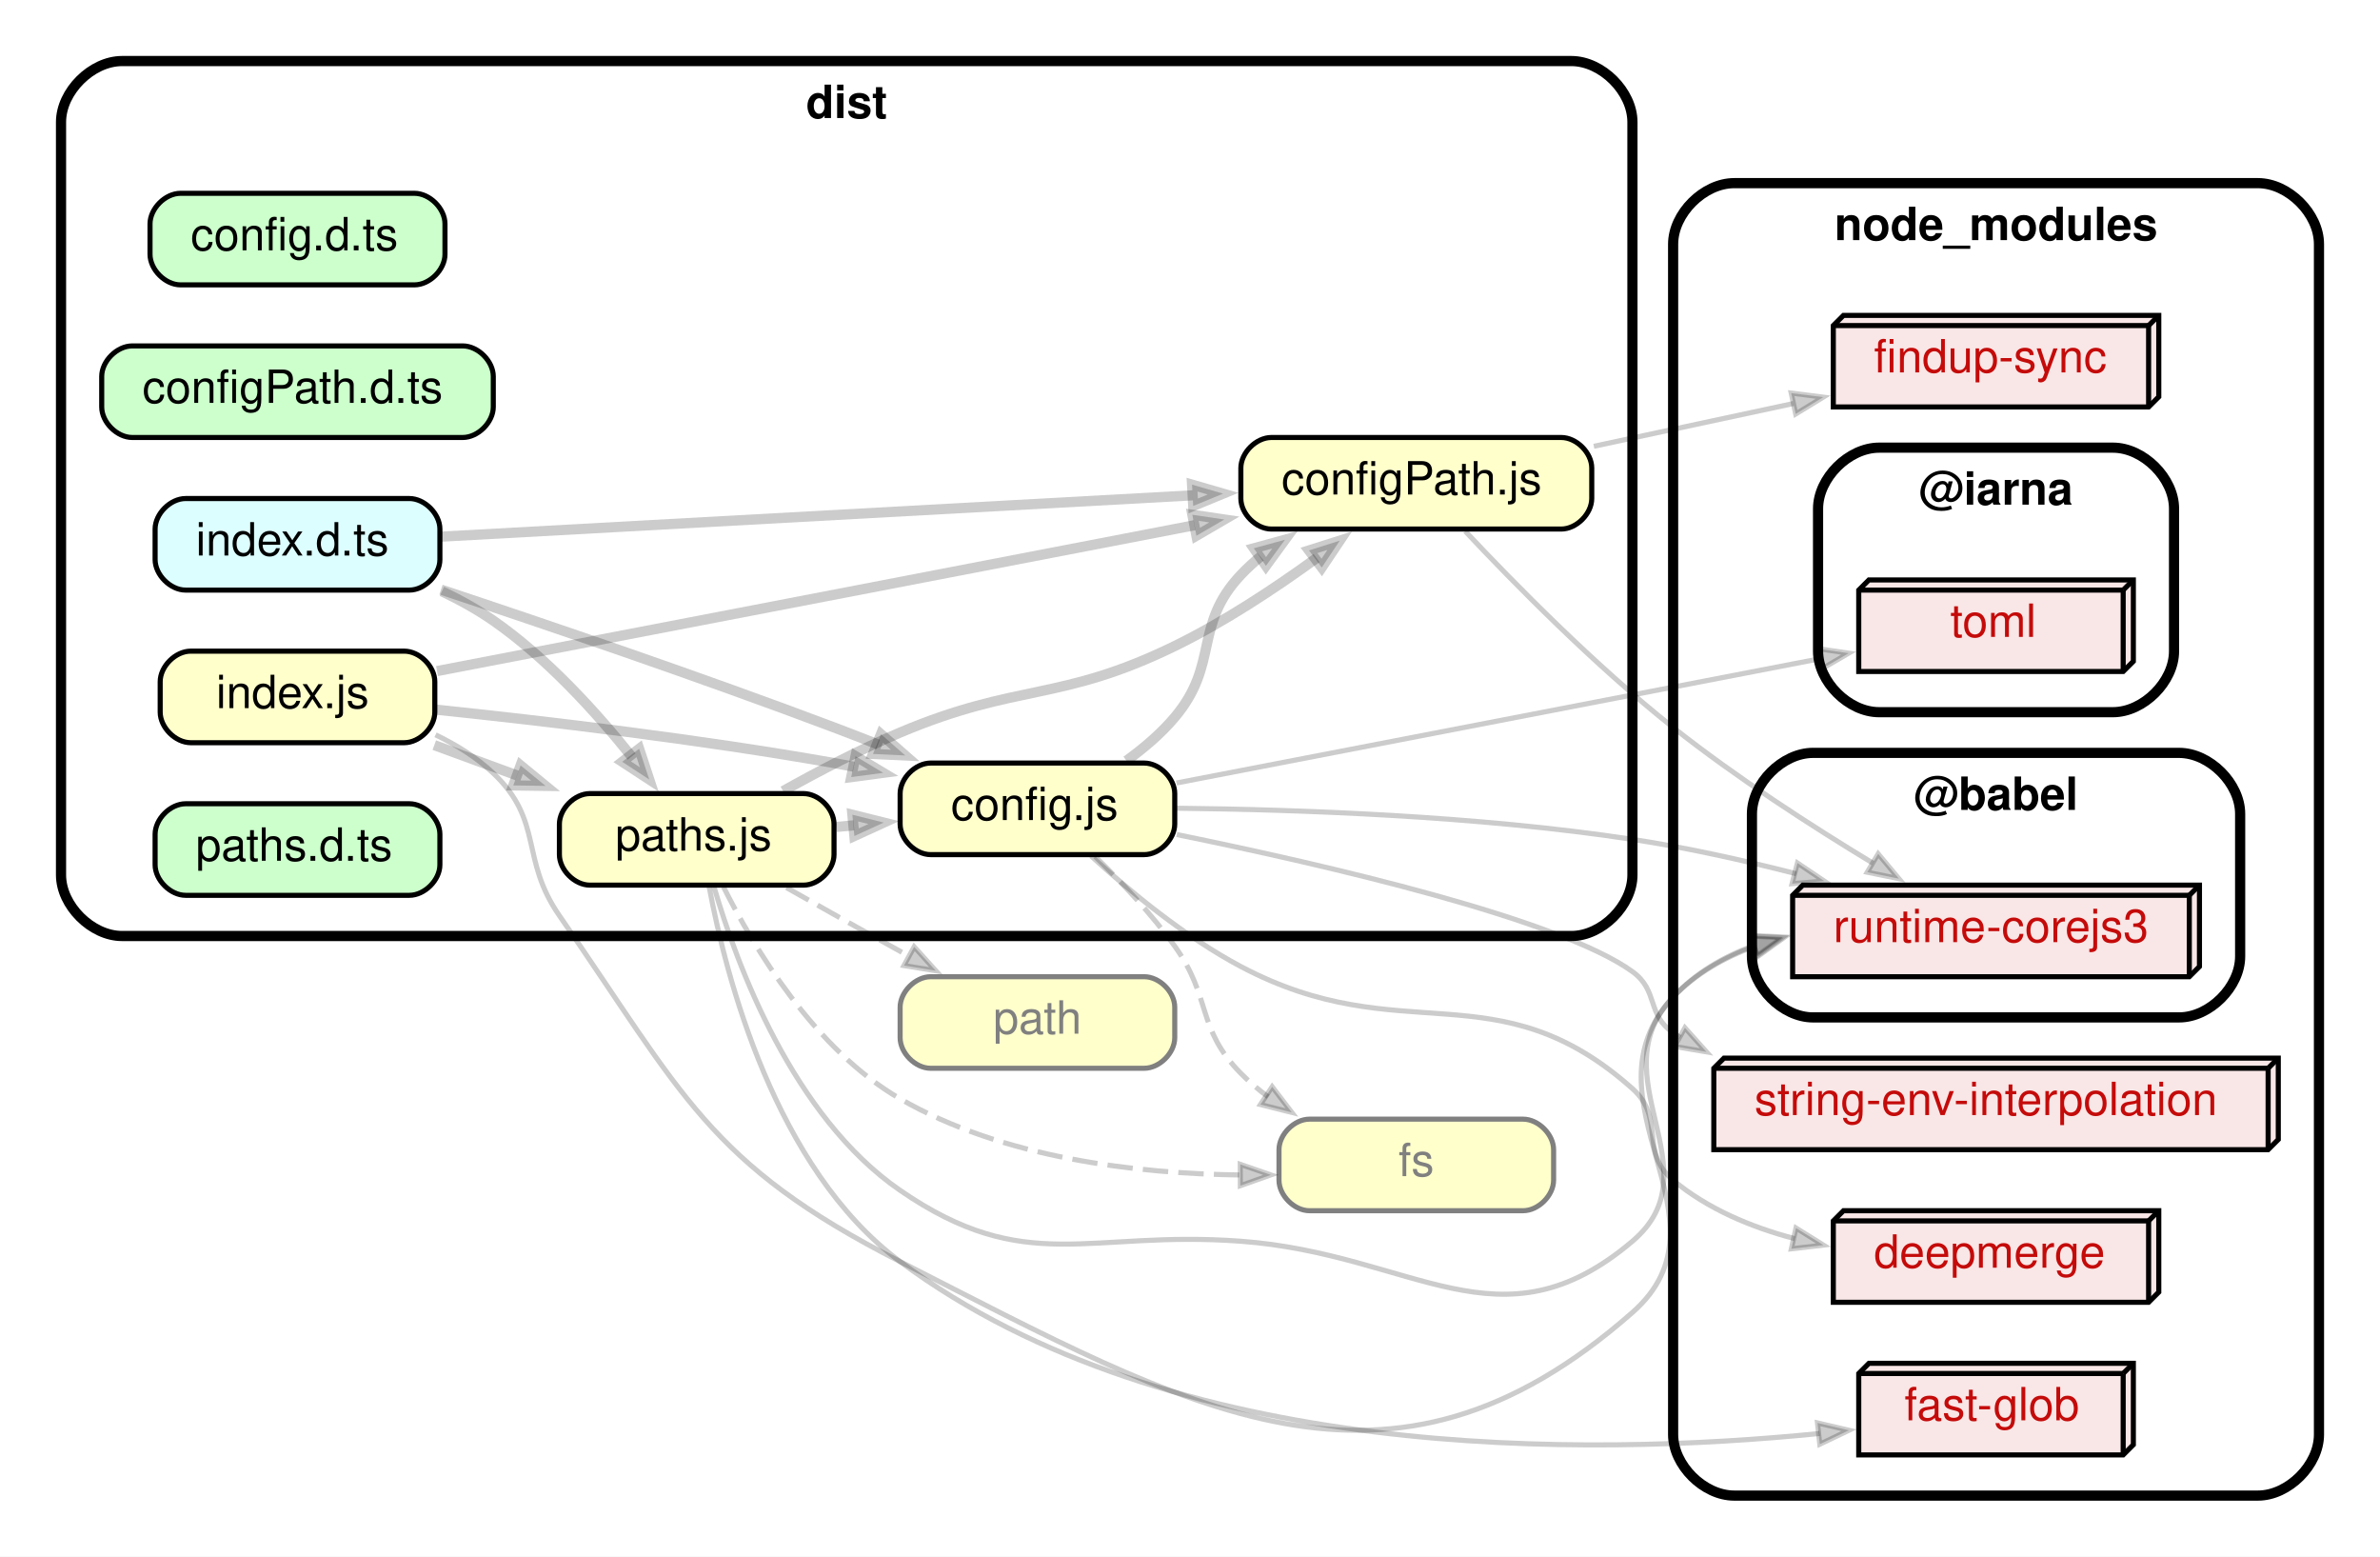
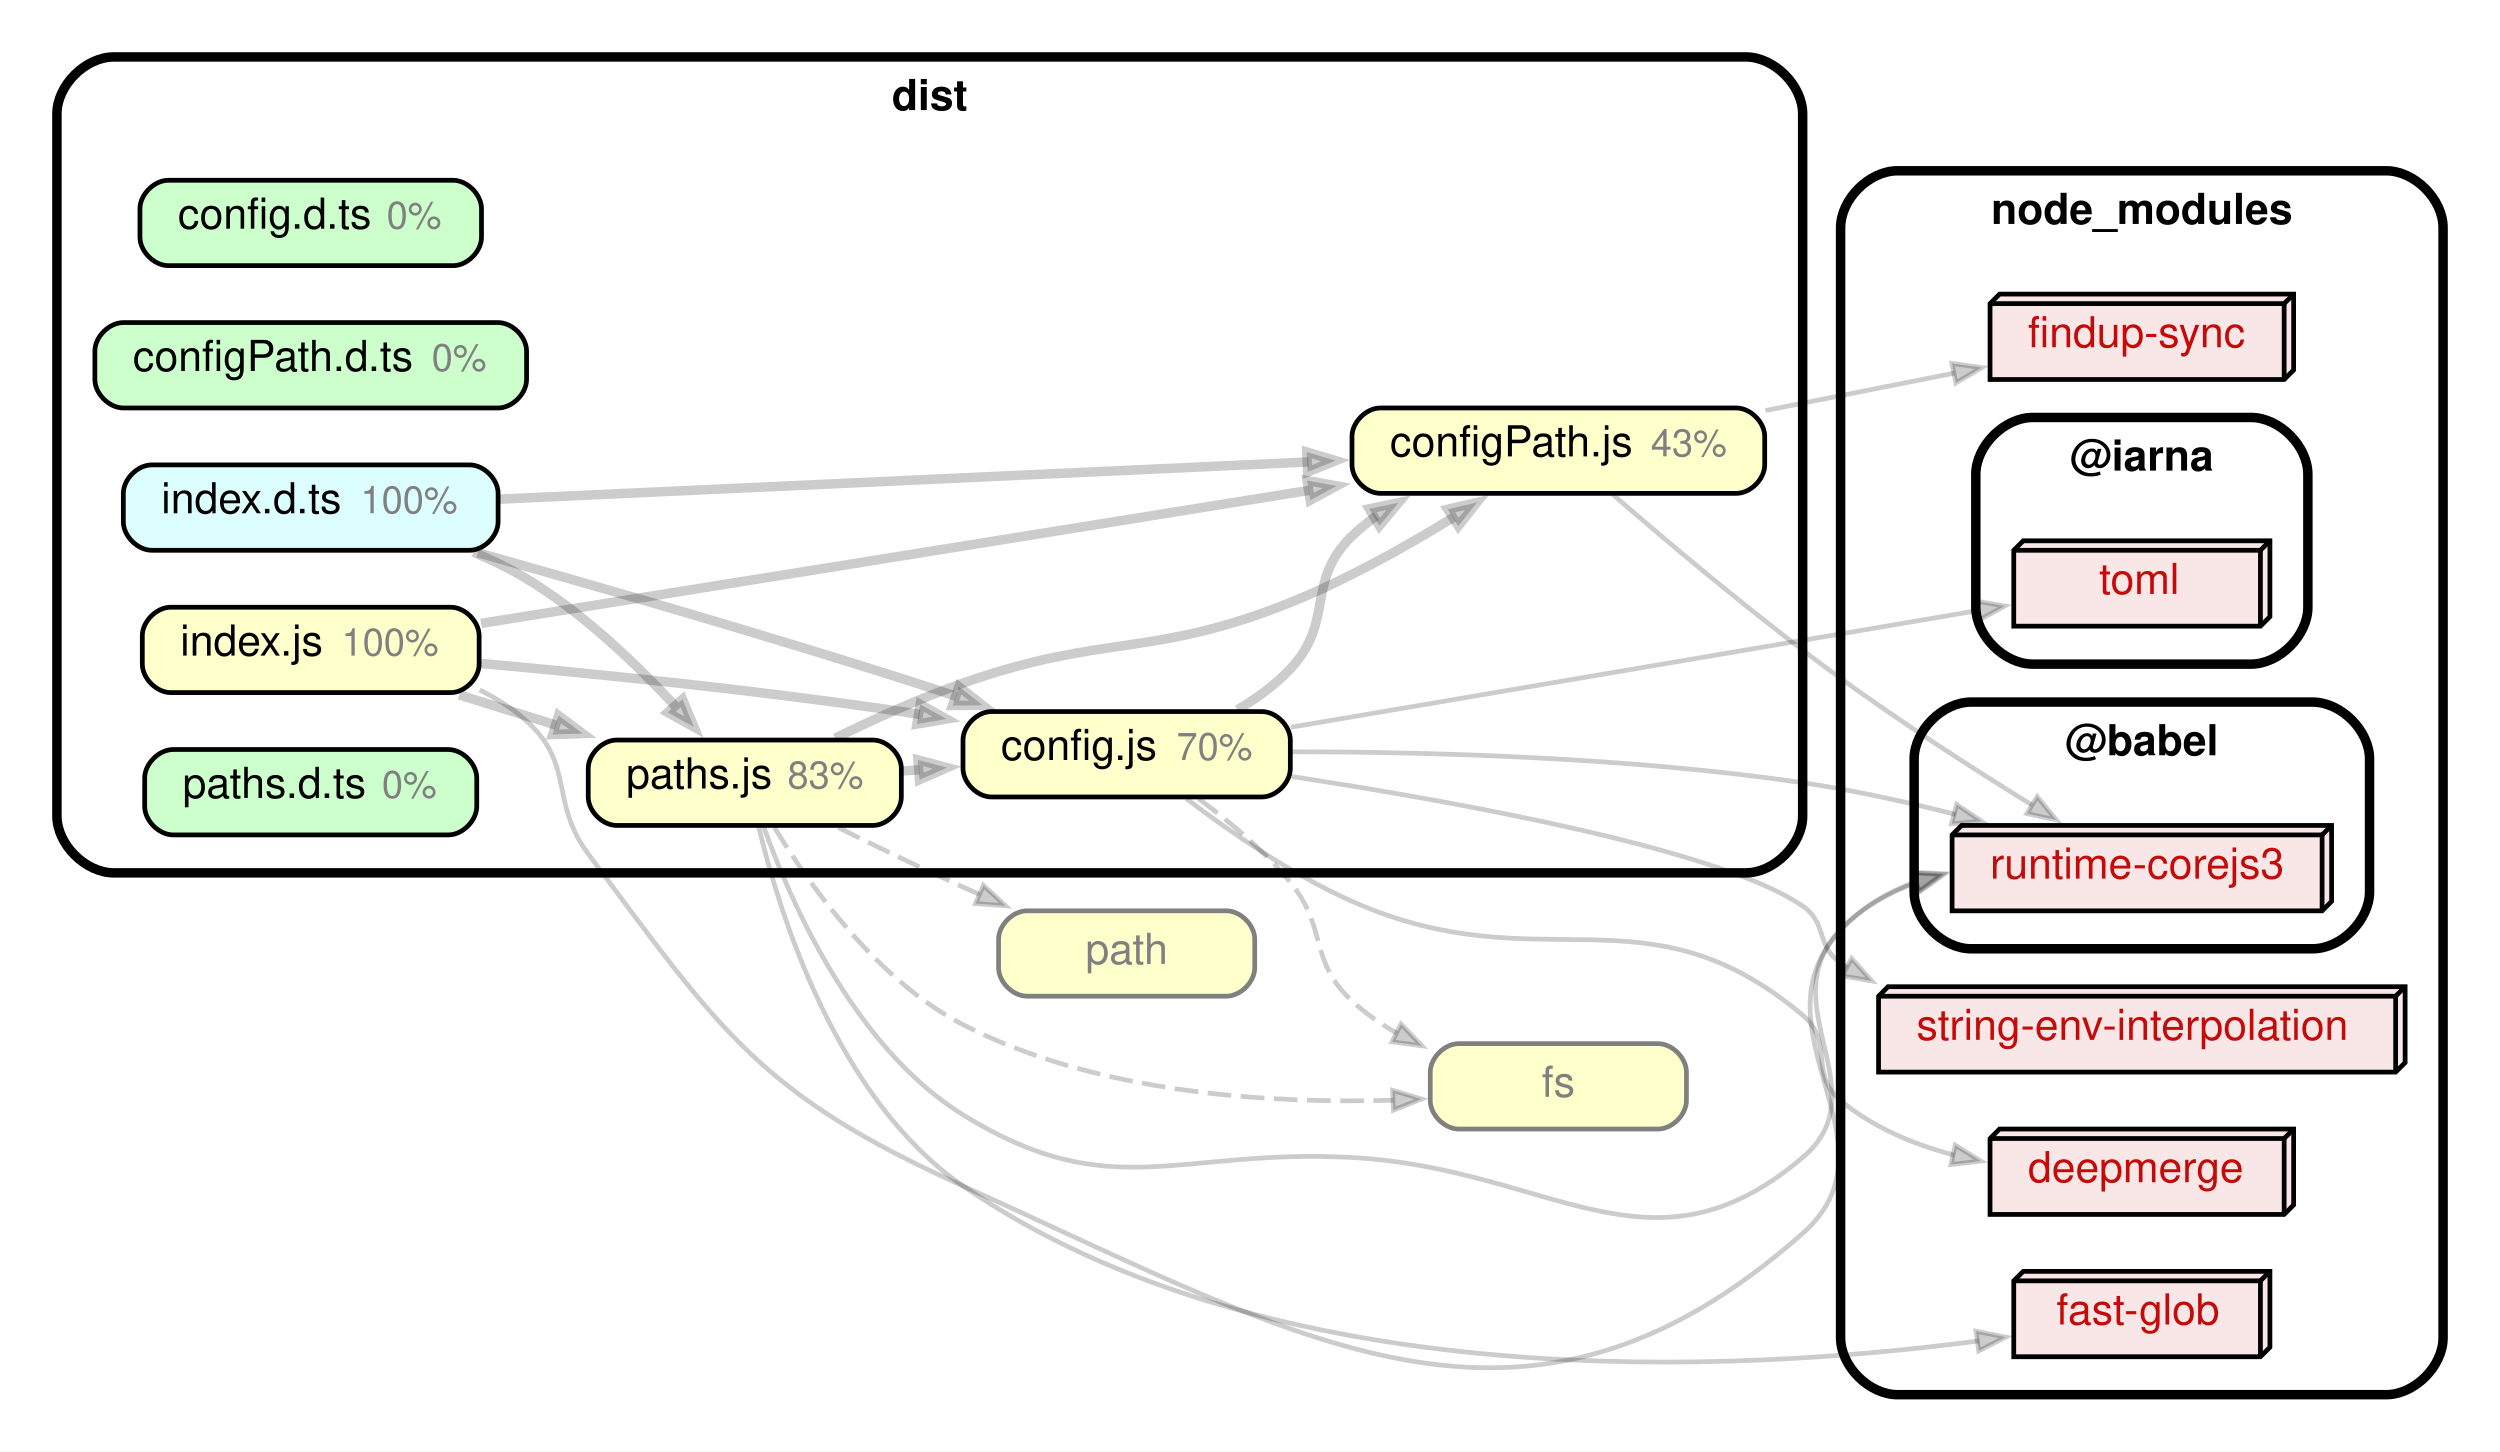
- <svg xmlns="http://www.w3.org/2000/svg" xmlns:xlink="http://www.w3.org/1999/xlink" width="468pt" height="306pt" viewBox="0.00 0.00 468.00 306.00">
+ <svg xmlns="http://www.w3.org/2000/svg" xmlns:xlink="http://www.w3.org/1999/xlink" width="527pt" height="306pt" viewBox="0.00 0.00 527.00 306.00">
  <g id="graph0" class="graph" transform="scale(1 1) rotate(0) translate(4 302)">
-     <polygon fill="white" stroke="none" points="-4,4 -4,-302 464,-302 464,4 -4,4" />
+     <polygon fill="white" stroke="none" points="-4,4 -4,-302 523,-302 523,4 -4,4" />
    <g id="clust1" class="cluster">
-       <path fill="#ffffff" stroke="black" stroke-width="2" d="M20,-118C20,-118 305,-118 305,-118 311,-118 317,-124 317,-130 317,-130 317,-278 317,-278 317,-284 311,-290 305,-290 305,-290 20,-290 20,-290 14,-290 8,-284 8,-278 8,-278 8,-130 8,-130 8,-124 14,-118 20,-118" />
-       <text text-anchor="middle" x="162.5" y="-278.8" font-family="Helvetica,sans-Serif" font-weight="bold" font-size="9.00">dist</text>
+       <path fill="#ffffff" stroke="black" stroke-width="2" d="M20,-118C20,-118 364,-118 364,-118 370,-118 376,-124 376,-130 376,-130 376,-278 376,-278 376,-284 370,-290 364,-290 364,-290 20,-290 20,-290 14,-290 8,-284 8,-278 8,-278 8,-130 8,-130 8,-124 14,-118 20,-118" />
+       <text text-anchor="middle" x="192" y="-278.8" font-family="Helvetica,sans-Serif" font-weight="bold" font-size="9.00">dist</text>
    </g>
    <g id="clust2" class="cluster">
-       <path fill="#ffffff" stroke="black" stroke-width="2" d="M337,-8C337,-8 440,-8 440,-8 446,-8 452,-14 452,-20 452,-20 452,-254 452,-254 452,-260 446,-266 440,-266 440,-266 337,-266 337,-266 331,-266 325,-260 325,-254 325,-254 325,-20 325,-20 325,-14 331,-8 337,-8" />
-       <text text-anchor="middle" x="388.5" y="-254.8" font-family="Helvetica,sans-Serif" font-weight="bold" font-size="9.00">node_modules</text>
+       <path fill="#ffffff" stroke="black" stroke-width="2" d="M396,-8C396,-8 499,-8 499,-8 505,-8 511,-14 511,-20 511,-20 511,-254 511,-254 511,-260 505,-266 499,-266 499,-266 396,-266 396,-266 390,-266 384,-260 384,-254 384,-254 384,-20 384,-20 384,-14 390,-8 396,-8" />
+       <text text-anchor="middle" x="447.5" y="-254.8" font-family="Helvetica,sans-Serif" font-weight="bold" font-size="9.00">node_modules</text>
    </g>
    <g id="clust3" class="cluster">
-       <path fill="#ffffff" stroke="black" stroke-width="2" d="M352.5,-102C352.5,-102 424.5,-102 424.5,-102 430.5,-102 436.5,-108 436.5,-114 436.5,-114 436.5,-142 436.5,-142 436.5,-148 430.5,-154 424.5,-154 424.5,-154 352.5,-154 352.5,-154 346.5,-154 340.5,-148 340.5,-142 340.5,-142 340.5,-114 340.5,-114 340.5,-108 346.5,-102 352.5,-102" />
-       <text text-anchor="middle" x="388.5" y="-142.8" font-family="Helvetica,sans-Serif" font-weight="bold" font-size="9.00">@babel</text>
+       <path fill="#ffffff" stroke="black" stroke-width="2" d="M411.5,-102C411.5,-102 483.5,-102 483.5,-102 489.5,-102 495.5,-108 495.5,-114 495.5,-114 495.5,-142 495.5,-142 495.5,-148 489.5,-154 483.5,-154 483.5,-154 411.5,-154 411.5,-154 405.5,-154 399.5,-148 399.5,-142 399.5,-142 399.5,-114 399.5,-114 399.5,-108 405.5,-102 411.5,-102" />
+       <text text-anchor="middle" x="447.5" y="-142.8" font-family="Helvetica,sans-Serif" font-weight="bold" font-size="9.00">@babel</text>
    </g>
    <g id="clust4" class="cluster">
-       <path fill="#ffffff" stroke="black" stroke-width="2" d="M365.5,-162C365.5,-162 411.5,-162 411.5,-162 417.5,-162 423.5,-168 423.5,-174 423.5,-174 423.5,-202 423.5,-202 423.5,-208 417.5,-214 411.5,-214 411.5,-214 365.5,-214 365.5,-214 359.5,-214 353.5,-208 353.5,-202 353.5,-202 353.5,-174 353.5,-174 353.5,-168 359.5,-162 365.5,-162" />
-       <text text-anchor="middle" x="388.5" y="-202.8" font-family="Helvetica,sans-Serif" font-weight="bold" font-size="9.00">@iarna</text>
+       <path fill="#ffffff" stroke="black" stroke-width="2" d="M424.5,-162C424.5,-162 470.5,-162 470.5,-162 476.5,-162 482.5,-168 482.5,-174 482.5,-174 482.5,-202 482.5,-202 482.5,-208 476.5,-214 470.5,-214 470.5,-214 424.5,-214 424.5,-214 418.5,-214 412.5,-208 412.5,-202 412.5,-202 412.5,-174 412.5,-174 412.5,-168 418.5,-162 424.5,-162" />
+       <text text-anchor="middle" x="447.5" y="-202.8" font-family="Helvetica,sans-Serif" font-weight="bold" font-size="9.00">@iarna</text>
    </g>
    <g id="node1" class="node">
      <g id="a_node1">
        <a xlink:href="dist/config.d.ts" xlink:title="config.d.ts">
-           <path fill="#ccffcc" stroke="black" d="M77.5,-264C77.5,-264 31.5,-264 31.5,-264 28.5,-264 25.5,-261 25.5,-258 25.5,-258 25.5,-252 25.5,-252 25.5,-249 28.5,-246 31.5,-246 31.5,-246 77.5,-246 77.5,-246 80.5,-246 83.5,-249 83.5,-252 83.5,-252 83.5,-258 83.5,-258 83.5,-261 80.5,-264 77.5,-264" />
-           <text text-anchor="start" x="33.5" y="-252.8" font-family="Helvetica,sans-Serif" font-size="9.00">config.d.ts</text>
+           <path fill="#ccffcc" stroke="black" d="M91.5,-264C91.5,-264 31.5,-264 31.5,-264 28.5,-264 25.5,-261 25.5,-258 25.5,-258 25.5,-252 25.5,-252 25.5,-249 28.5,-246 31.5,-246 31.5,-246 91.5,-246 91.5,-246 94.5,-246 97.5,-249 97.5,-252 97.5,-252 97.5,-258 97.5,-258 97.5,-261 94.5,-264 91.5,-264" />
+           <text text-anchor="start" x="33.5" y="-253.8" font-family="Helvetica,sans-Serif" font-size="9.00">config.d.ts </text>
+           <text text-anchor="start" x="77.5" y="-253.8" font-family="Helvetica,sans-Serif" font-size="8.00" fill="#808080">0%</text>
        </a>
      </g>
    </g>
    <g id="node2" class="node">
      <g id="a_node2">
        <a xlink:href="dist/config.js" xlink:title="config.js">
-           <path fill="#ffffcc" stroke="black" d="M221,-152C221,-152 179,-152 179,-152 176,-152 173,-149 173,-146 173,-146 173,-140 173,-140 173,-137 176,-134 179,-134 179,-134 221,-134 221,-134 224,-134 227,-137 227,-140 227,-140 227,-146 227,-146 227,-149 224,-152 221,-152" />
-           <text text-anchor="start" x="183" y="-140.8" font-family="Helvetica,sans-Serif" font-size="9.00">config.js</text>
+           <path fill="#ffffcc" stroke="black" d="M262,-152C262,-152 205,-152 205,-152 202,-152 199,-149 199,-146 199,-146 199,-140 199,-140 199,-137 202,-134 205,-134 205,-134 262,-134 262,-134 265,-134 268,-137 268,-140 268,-140 268,-146 268,-146 268,-149 265,-152 262,-152" />
+           <text text-anchor="start" x="207" y="-141.8" font-family="Helvetica,sans-Serif" font-size="9.00">config.js </text>
+           <text text-anchor="start" x="244" y="-141.8" font-family="Helvetica,sans-Serif" font-size="8.00" fill="#808080">70%</text>
        </a>
      </g>
    </g>
    <g id="node3" class="node">
      <g id="a_node3">
        <a xlink:href="dist/configPath.js" xlink:title="configPath.js">
-           <path fill="#ffffcc" stroke="black" d="M303,-216C303,-216 246,-216 246,-216 243,-216 240,-213 240,-210 240,-210 240,-204 240,-204 240,-201 243,-198 246,-198 246,-198 303,-198 303,-198 306,-198 309,-201 309,-204 309,-204 309,-210 309,-210 309,-213 306,-216 303,-216" />
-           <text text-anchor="start" x="248" y="-204.8" font-family="Helvetica,sans-Serif" font-size="9.00">configPath.js</text>
+           <path fill="#ffffcc" stroke="black" d="M362,-216C362,-216 287,-216 287,-216 284,-216 281,-213 281,-210 281,-210 281,-204 281,-204 281,-201 284,-198 287,-198 287,-198 362,-198 362,-198 365,-198 368,-201 368,-204 368,-204 368,-210 368,-210 368,-213 365,-216 362,-216" />
+           <text text-anchor="start" x="289" y="-205.8" font-family="Helvetica,sans-Serif" font-size="9.00">configPath.js </text>
+           <text text-anchor="start" x="344" y="-205.8" font-family="Helvetica,sans-Serif" font-size="8.00" fill="#808080">43%</text>
        </a>
      </g>
    </g>
    <g id="edge1" class="edge">
-       <path fill="none" stroke="#000000" stroke-width="2" stroke-opacity="0.2" d="M217.5,-152.45C220.93,-154.93 224.31,-157.81 227,-161 235.84,-171.49 230.59,-179.02 240,-189 241.19,-190.26 242.49,-191.45 243.86,-192.58" />
-       <polygon fill="#000000" fill-opacity="0.2" stroke="#000000" stroke-width="2" stroke-opacity="0.2" points="242.55,-194.22 248.68,-195.9 244.93,-190.77 242.55,-194.22" />
+       <path fill="none" stroke="#000000" stroke-width="2" stroke-opacity="0.2" d="M256.83,-152.37C260.89,-154.77 264.83,-157.64 268,-161 277.41,-170.98 271.13,-179.46 281,-189 282.56,-190.51 284.27,-191.9 286.08,-193.19" />
+       <polygon fill="#000000" fill-opacity="0.2" stroke="#000000" stroke-width="2" stroke-opacity="0.2" points="284.61,-194.75 290.83,-196.04 286.77,-191.15 284.61,-194.75" />
    </g>
    <g id="node4" class="node">
      <g id="a_node4">
        <a xlink:href="node_modules/@babel/runtime-corejs3" xlink:title="runtime-corejs3">
-           <polygon fill="#c40b0a" fill-opacity="0.102" stroke="black" points="428.5,-128 350.5,-128 348.5,-126 348.5,-110 426.5,-110 428.5,-112 428.5,-128" />
-           <polyline fill="none" stroke="black" points="426.5,-126 348.5,-126" />
-           <polyline fill="none" stroke="black" points="426.5,-126 426.5,-110" />
-           <polyline fill="none" stroke="black" points="426.5,-126 428.5,-128" />
-           <text text-anchor="start" x="356.5" y="-116.8" font-family="Helvetica,sans-Serif" font-size="9.00" fill="#c40b0a">runtime-corejs3</text>
+           <polygon fill="#c40b0a" fill-opacity="0.102" stroke="black" points="487.5,-128 409.5,-128 407.5,-126 407.5,-110 485.5,-110 487.5,-112 487.5,-128" />
+           <polyline fill="none" stroke="black" points="485.5,-126 407.5,-126" />
+           <polyline fill="none" stroke="black" points="485.5,-126 485.5,-110" />
+           <polyline fill="none" stroke="black" points="485.5,-126 487.5,-128" />
+           <text text-anchor="start" x="415.5" y="-116.8" font-family="Helvetica,sans-Serif" font-size="9.00" fill="#c40b0a">runtime-corejs3</text>
        </a>
      </g>
    </g>
    <g id="edge2" class="edge">
-       <path fill="none" stroke="#000000" stroke-opacity="0.2" d="M227.41,-143.12C251.02,-142.87 286.5,-141.64 317,-137 327.55,-135.4 338.82,-132.89 349.18,-130.25" />
-       <polygon fill="#000000" fill-opacity="0.2" stroke="#000000" stroke-opacity="0.2" points="349.45,-132.35 354.72,-128.8 348.39,-128.29 349.45,-132.35" />
+       <path fill="none" stroke="#000000" stroke-opacity="0.2" d="M268.42,-143.53C297.2,-143.51 339.51,-142.37 376,-137 386.56,-135.45 397.83,-132.96 408.19,-130.32" />
+       <polygon fill="#000000" fill-opacity="0.2" stroke="#000000" stroke-opacity="0.2" points="408.46,-132.42 413.73,-128.86 407.4,-128.36 408.46,-132.42" />
    </g>
    <g id="node5" class="node">
      <g id="a_node5">
        <a xlink:href="node_modules/@iarna/toml" xlink:title="toml">
-           <polygon fill="#c40b0a" fill-opacity="0.102" stroke="black" points="415.5,-188 363.5,-188 361.5,-186 361.5,-170 413.5,-170 415.5,-172 415.5,-188" />
-           <polyline fill="none" stroke="black" points="413.5,-186 361.5,-186" />
-           <polyline fill="none" stroke="black" points="413.5,-186 413.5,-170" />
-           <polyline fill="none" stroke="black" points="413.5,-186 415.5,-188" />
-           <text text-anchor="start" x="379.5" y="-176.8" font-family="Helvetica,sans-Serif" font-size="9.00" fill="#c40b0a">toml</text>
+           <polygon fill="#c40b0a" fill-opacity="0.102" stroke="black" points="474.5,-188 422.5,-188 420.5,-186 420.5,-170 472.5,-170 474.5,-172 474.5,-188" />
+           <polyline fill="none" stroke="black" points="472.5,-186 420.5,-186" />
+           <polyline fill="none" stroke="black" points="472.5,-186 472.5,-170" />
+           <polyline fill="none" stroke="black" points="472.5,-186 474.5,-188" />
+           <text text-anchor="start" x="438.5" y="-176.8" font-family="Helvetica,sans-Serif" font-size="9.00" fill="#c40b0a">toml</text>
        </a>
      </g>
    </g>
    <g id="edge3" class="edge">
-       <path fill="none" stroke="#000000" stroke-opacity="0.2" d="M227.33,-148.08C260.55,-154.5 317.75,-165.54 354.04,-172.54" />
-       <polygon fill="#000000" fill-opacity="0.2" stroke="#000000" stroke-opacity="0.2" points="353.23,-174.52 359.52,-173.6 354.03,-170.4 353.23,-174.52" />
+       <path fill="none" stroke="#000000" stroke-opacity="0.2" d="M268.09,-148.7C307.77,-155.44 373.38,-166.58 413.01,-173.31" />
+       <polygon fill="#000000" fill-opacity="0.2" stroke="#000000" stroke-opacity="0.2" points="412.34,-175.33 418.61,-174.26 413.04,-171.19 412.34,-175.33" />
    </g>
    <g id="node6" class="node">
      <g id="a_node6">
        <a xlink:href="node_modules/deepmerge" xlink:title="deepmerge">
-           <polygon fill="#c40b0a" fill-opacity="0.102" stroke="black" points="420.5,-64 358.5,-64 356.5,-62 356.5,-46 418.5,-46 420.5,-48 420.5,-64" />
-           <polyline fill="none" stroke="black" points="418.5,-62 356.5,-62" />
-           <polyline fill="none" stroke="black" points="418.5,-62 418.5,-46" />
-           <polyline fill="none" stroke="black" points="418.5,-62 420.5,-64" />
-           <text text-anchor="start" x="364.5" y="-52.8" font-family="Helvetica,sans-Serif" font-size="9.00" fill="#c40b0a">deepmerge</text>
+           <polygon fill="#c40b0a" fill-opacity="0.102" stroke="black" points="479.5,-64 417.5,-64 415.5,-62 415.5,-46 477.5,-46 479.5,-48 479.5,-64" />
+           <polyline fill="none" stroke="black" points="477.5,-62 415.5,-62" />
+           <polyline fill="none" stroke="black" points="477.5,-62 477.5,-46" />
+           <polyline fill="none" stroke="black" points="477.5,-62 479.5,-64" />
+           <text text-anchor="start" x="423.5" y="-52.8" font-family="Helvetica,sans-Serif" font-size="9.00" fill="#c40b0a">deepmerge</text>
        </a>
      </g>
    </g>
    <g id="edge4" class="edge">
-       <path fill="none" stroke="#000000" stroke-opacity="0.2" d="M210.54,-133.74C218.03,-126.91 228.99,-117.83 240,-112 271.68,-95.23 290.23,-111.83 317,-88 323.54,-82.18 318.27,-75.6 325,-70 331.77,-64.37 340.3,-60.78 348.87,-58.52" />
-       <polygon fill="#000000" fill-opacity="0.2" stroke="#000000" stroke-opacity="0.2" points="349.16,-60.6 354.56,-57.24 348.25,-56.51 349.16,-60.6" />
+       <path fill="none" stroke="#000000" stroke-opacity="0.2" d="M246.08,-133.65C255.11,-126.77 268.23,-117.67 281,-112 320.8,-94.33 342.69,-116.06 376,-88 382.7,-82.36 377.27,-75.6 384,-70 390.77,-64.37 399.3,-60.78 407.87,-58.52" />
+       <polygon fill="#000000" fill-opacity="0.2" stroke="#000000" stroke-opacity="0.2" points="408.16,-60.6 413.56,-57.24 407.25,-56.51 408.16,-60.6" />
    </g>
    <g id="node7" class="node">
      <g id="a_node7">
        <a xlink:title="fs">
-           <path fill="#ffffcc" stroke="grey" d="M295.5,-82C295.5,-82 253.5,-82 253.5,-82 250.5,-82 247.5,-79 247.5,-76 247.5,-76 247.5,-70 247.5,-70 247.5,-67 250.5,-64 253.5,-64 253.5,-64 295.5,-64 295.5,-64 298.5,-64 301.5,-67 301.5,-70 301.5,-70 301.5,-76 301.5,-76 301.5,-79 298.5,-82 295.5,-82" />
-           <text text-anchor="middle" x="274.5" y="-70.8" font-family="Helvetica,sans-Serif" font-size="9.00" fill="grey">fs</text>
+           <path fill="#ffffcc" stroke="grey" d="M345.5,-82C345.5,-82 303.5,-82 303.5,-82 300.5,-82 297.5,-79 297.5,-76 297.5,-76 297.5,-70 297.5,-70 297.5,-67 300.5,-64 303.5,-64 303.5,-64 345.5,-64 345.5,-64 348.5,-64 351.5,-67 351.5,-70 351.5,-70 351.5,-76 351.5,-76 351.5,-79 348.5,-82 345.5,-82" />
+           <text text-anchor="middle" x="324.5" y="-70.8" font-family="Helvetica,sans-Serif" font-size="9.00" fill="grey">fs</text>
        </a>
      </g>
    </g>
    <g id="edge5" class="edge">
-       <path fill="none" stroke="#000000" stroke-dasharray="5,2" stroke-opacity="0.2" d="M211.36,-133.61C216.45,-128.67 222.44,-122.34 227,-116 234.31,-105.83 231.2,-99.92 240,-91 241.62,-89.35 243.43,-87.82 245.34,-86.4" />
-       <polygon fill="#000000" fill-opacity="0.2" stroke="#000000" stroke-opacity="0.2" points="246.16,-88.37 250.02,-83.32 243.85,-84.87 246.16,-88.37" />
+       <path fill="none" stroke="#000000" stroke-dasharray="5,2" stroke-opacity="0.2" d="M248.67,-133.62C255.12,-128.88 262.51,-122.7 268,-116 275.93,-106.31 271.8,-99.5 281,-91 283.8,-88.42 287.02,-86.17 290.42,-84.23" />
+       <polygon fill="#000000" fill-opacity="0.2" stroke="#000000" stroke-opacity="0.2" points="291.33,-86.12 295.74,-81.54 289.44,-82.37 291.33,-86.12" />
    </g>
    <g id="node8" class="node">
      <g id="a_node8">
        <a xlink:href="node_modules/string-env-interpolation" xlink:title="string-env-interpolation">
-           <polygon fill="#c40b0a" fill-opacity="0.102" stroke="black" points="444,-94 335,-94 333,-92 333,-76 442,-76 444,-78 444,-94" />
-           <polyline fill="none" stroke="black" points="442,-92 333,-92" />
-           <polyline fill="none" stroke="black" points="442,-92 442,-76" />
-           <polyline fill="none" stroke="black" points="442,-92 444,-94" />
-           <text text-anchor="start" x="341" y="-82.8" font-family="Helvetica,sans-Serif" font-size="9.00" fill="#c40b0a">string-env-interpolation</text>
+           <polygon fill="#c40b0a" fill-opacity="0.102" stroke="black" points="503,-94 394,-94 392,-92 392,-76 501,-76 503,-78 503,-94" />
+           <polyline fill="none" stroke="black" points="501,-92 392,-92" />
+           <polyline fill="none" stroke="black" points="501,-92 501,-76" />
+           <polyline fill="none" stroke="black" points="501,-92 503,-94" />
+           <text text-anchor="start" x="400" y="-82.8" font-family="Helvetica,sans-Serif" font-size="9.00" fill="#c40b0a">string-env-interpolation</text>
        </a>
      </g>
    </g>
    <g id="edge6" class="edge">
-       <path fill="none" stroke="#000000" stroke-opacity="0.2" d="M227.39,-137.95C256.99,-131.91 302.74,-121.31 317,-111 322.19,-107.24 319.72,-102.63 325,-99 325.46,-98.68 325.93,-98.37 326.41,-98.07" />
-       <polygon fill="#000000" fill-opacity="0.2" stroke="#000000" stroke-opacity="0.2" points="327.32,-99.96 331.56,-95.22 325.29,-96.29 327.32,-99.96" />
+       <path fill="none" stroke="#000000" stroke-opacity="0.2" d="M268.28,-138.31C304.39,-132.79 358.78,-122.85 376,-111 381.28,-107.37 378.72,-102.63 384,-99 384.46,-98.68 384.93,-98.37 385.41,-98.07" />
+       <polygon fill="#000000" fill-opacity="0.2" stroke="#000000" stroke-opacity="0.2" points="386.32,-99.96 390.56,-95.22 384.29,-96.29 386.32,-99.96" />
    </g>
    <g id="edge7" class="edge">
-       <path fill="none" stroke="#000000" stroke-opacity="0.2" d="M284.12,-197.58C293.62,-187.46 309.61,-171.19 325,-159 337.36,-149.22 352.18,-139.65 364.29,-132.32" />
-       <polygon fill="#000000" fill-opacity="0.2" stroke="#000000" stroke-opacity="0.2" points="365.32,-134.15 369.4,-129.27 363.17,-130.54 365.32,-134.15" />
+       <path fill="none" stroke="#000000" stroke-opacity="0.2" d="M335.98,-197.76C347.46,-187.8 366.57,-171.66 384,-159 397.02,-149.55 412.2,-139.8 424.35,-132.29" />
+       <polygon fill="#000000" fill-opacity="0.2" stroke="#000000" stroke-opacity="0.2" points="425.44,-134.08 429.46,-129.16 423.25,-130.5 425.44,-134.08" />
    </g>
    <g id="node10" class="node">
      <g id="a_node10">
        <a xlink:href="node_modules/findup-sync" xlink:title="findup-sync">
-           <polygon fill="#c40b0a" fill-opacity="0.102" stroke="black" points="420.5,-240 358.5,-240 356.5,-238 356.5,-222 418.5,-222 420.5,-224 420.5,-240" />
-           <polyline fill="none" stroke="black" points="418.5,-238 356.5,-238" />
-           <polyline fill="none" stroke="black" points="418.5,-238 418.5,-222" />
-           <polyline fill="none" stroke="black" points="418.5,-238 420.5,-240" />
-           <text text-anchor="start" x="364.5" y="-228.8" font-family="Helvetica,sans-Serif" font-size="9.00" fill="#c40b0a">findup-sync</text>
+           <polygon fill="#c40b0a" fill-opacity="0.102" stroke="black" points="479.5,-240 417.5,-240 415.5,-238 415.5,-222 477.5,-222 479.5,-224 479.5,-240" />
+           <polyline fill="none" stroke="black" points="477.5,-238 415.5,-238" />
+           <polyline fill="none" stroke="black" points="477.5,-238 477.5,-222" />
+           <polyline fill="none" stroke="black" points="477.5,-238 479.5,-240" />
+           <text text-anchor="start" x="423.5" y="-228.8" font-family="Helvetica,sans-Serif" font-size="9.00" fill="#c40b0a">findup-sync</text>
        </a>
      </g>
    </g>
    <g id="edge8" class="edge">
-       <path fill="none" stroke="#000000" stroke-opacity="0.2" d="M309.41,-214.27C321.79,-216.92 335.88,-219.94 348.66,-222.68" />
-       <polygon fill="#000000" fill-opacity="0.2" stroke="#000000" stroke-opacity="0.2" points="348.22,-224.73 354.52,-223.93 349.1,-220.62 348.22,-224.73" />
+       <path fill="none" stroke="#000000" stroke-opacity="0.2" d="M368.16,-215.46C381.13,-218.03 395.3,-220.84 407.98,-223.36" />
+       <polygon fill="#000000" fill-opacity="0.2" stroke="#000000" stroke-opacity="0.2" points="407.47,-225.4 413.76,-224.51 408.29,-221.28 407.47,-225.4" />
    </g>
    <g id="node9" class="node">
      <g id="a_node9">
        <a xlink:href="dist/configPath.d.ts" xlink:title="configPath.d.ts">
-           <path fill="#ccffcc" stroke="black" d="M87,-234C87,-234 22,-234 22,-234 19,-234 16,-231 16,-228 16,-228 16,-222 16,-222 16,-219 19,-216 22,-216 22,-216 87,-216 87,-216 90,-216 93,-219 93,-222 93,-222 93,-228 93,-228 93,-231 90,-234 87,-234" />
-           <text text-anchor="start" x="24" y="-222.8" font-family="Helvetica,sans-Serif" font-size="9.00">configPath.d.ts</text>
+           <path fill="#ccffcc" stroke="black" d="M101,-234C101,-234 22,-234 22,-234 19,-234 16,-231 16,-228 16,-228 16,-222 16,-222 16,-219 19,-216 22,-216 22,-216 101,-216 101,-216 104,-216 107,-219 107,-222 107,-222 107,-228 107,-228 107,-231 104,-234 101,-234" />
+           <text text-anchor="start" x="24" y="-223.8" font-family="Helvetica,sans-Serif" font-size="9.00">configPath.d.ts </text>
+           <text text-anchor="start" x="87" y="-223.8" font-family="Helvetica,sans-Serif" font-size="8.00" fill="#808080">0%</text>
        </a>
      </g>
    </g>
    <g id="node11" class="node">
      <g id="a_node11">
        <a xlink:href="dist/index.d.ts" xlink:title="index.d.ts">
-           <path fill="#ddfeff" stroke="black" d="M76.5,-204C76.5,-204 32.5,-204 32.5,-204 29.5,-204 26.5,-201 26.5,-198 26.5,-198 26.5,-192 26.5,-192 26.5,-189 29.5,-186 32.5,-186 32.5,-186 76.5,-186 76.5,-186 79.5,-186 82.5,-189 82.5,-192 82.5,-192 82.5,-198 82.5,-198 82.5,-201 79.5,-204 76.5,-204" />
-           <text text-anchor="start" x="34.5" y="-192.8" font-family="Helvetica,sans-Serif" font-size="9.00">index.d.ts</text>
+           <path fill="#ddfeff" stroke="black" d="M95,-204C95,-204 28,-204 28,-204 25,-204 22,-201 22,-198 22,-198 22,-192 22,-192 22,-189 25,-186 28,-186 28,-186 95,-186 95,-186 98,-186 101,-189 101,-192 101,-192 101,-198 101,-198 101,-201 98,-204 95,-204" />
+           <text text-anchor="start" x="30" y="-193.8" font-family="Helvetica,sans-Serif" font-size="9.00">index.d.ts </text>
+           <text text-anchor="start" x="72" y="-193.8" font-family="Helvetica,sans-Serif" font-size="8.00" fill="#808080">100%</text>
        </a>
      </g>
    </g>
    <g id="edge9" class="edge">
-       <path fill="none" stroke="#000000" stroke-width="2" stroke-opacity="0.2" d="M82.72,-186.1C103.9,-179.06 133.97,-168.82 160,-159 162.82,-157.94 165.75,-156.8 168.67,-155.64" />
-       <polygon fill="#000000" fill-opacity="0.2" stroke="#000000" stroke-width="2" stroke-opacity="0.2" points="169.23,-157.68 174.01,-153.49 167.66,-153.79 169.23,-157.68" />
+       <path fill="none" stroke="#000000" stroke-width="2" stroke-opacity="0.2" d="M96.71,-185.5C121.57,-178.48 155.99,-168.53 186,-159 189.76,-157.8 193.68,-156.52 197.58,-155.21" />
+       <polygon fill="#000000" fill-opacity="0.2" stroke="#000000" stroke-width="2" stroke-opacity="0.2" points="198.14,-157.24 203.15,-153.33 196.79,-153.27 198.14,-157.24" />
    </g>
    <g id="edge10" class="edge">
-       <path fill="none" stroke="#000000" stroke-width="2" stroke-opacity="0.2" d="M82.67,-196.5C119.75,-198.54 186.61,-202.22 230.53,-204.63" />
-       <polygon fill="#000000" fill-opacity="0.2" stroke="#000000" stroke-width="2" stroke-opacity="0.2" points="230.4,-206.73 236.51,-204.96 230.63,-202.54 230.4,-206.73" />
+       <path fill="none" stroke="#000000" stroke-width="2" stroke-opacity="0.2" d="M101.29,-196.78C146.57,-198.87 221.63,-202.32 271.82,-204.62" />
+       <polygon fill="#000000" fill-opacity="0.2" stroke="#000000" stroke-width="2" stroke-opacity="0.2" points="271.47,-206.71 277.56,-204.89 271.66,-202.51 271.47,-206.71" />
    </g>
    <g id="node12" class="node">
      <g id="a_node12">
        <a xlink:href="dist/paths.js" xlink:title="paths.js">
-           <path fill="#ffffcc" stroke="black" d="M154,-146C154,-146 112,-146 112,-146 109,-146 106,-143 106,-140 106,-140 106,-134 106,-134 106,-131 109,-128 112,-128 112,-128 154,-128 154,-128 157,-128 160,-131 160,-134 160,-134 160,-140 160,-140 160,-143 157,-146 154,-146" />
-           <text text-anchor="start" x="117" y="-134.8" font-family="Helvetica,sans-Serif" font-size="9.00">paths.js</text>
+           <path fill="#ffffcc" stroke="black" d="M180,-146C180,-146 126,-146 126,-146 123,-146 120,-143 120,-140 120,-140 120,-134 120,-134 120,-131 123,-128 126,-128 126,-128 180,-128 180,-128 183,-128 186,-131 186,-134 186,-134 186,-140 186,-140 186,-143 183,-146 180,-146" />
+           <text text-anchor="start" x="128" y="-135.8" font-family="Helvetica,sans-Serif" font-size="9.00">paths.js </text>
+           <text text-anchor="start" x="162" y="-135.8" font-family="Helvetica,sans-Serif" font-size="8.00" fill="#808080">83%</text>
        </a>
      </g>
    </g>
    <g id="edge11" class="edge">
-       <path fill="none" stroke="#000000" stroke-width="2" stroke-opacity="0.2" d="M82.89,-185.76C86.42,-184.08 89.89,-182.16 93,-180 103.47,-172.72 113.12,-162.13 120.2,-153.28" />
-       <polygon fill="#000000" fill-opacity="0.2" stroke="#000000" stroke-width="2" stroke-opacity="0.2" points="121.68,-154.81 123.67,-148.77 118.35,-152.25 121.68,-154.81" />
+       <path fill="none" stroke="#000000" stroke-width="2" stroke-opacity="0.2" d="M95.79,-185.59C99.69,-183.97 103.51,-182.11 107,-180 118.82,-172.85 130.06,-162.12 138.34,-153.17" />
+       <polygon fill="#000000" fill-opacity="0.2" stroke="#000000" stroke-width="2" stroke-opacity="0.2" points="139.87,-154.61 142.3,-148.73 136.74,-151.81 139.87,-154.61" />
    </g>
    <g id="edge16" class="edge">
-       <path fill="none" stroke="#000000" stroke-width="2" stroke-opacity="0.2" d="M160.44,-139.44C161.58,-139.55 162.74,-139.65 163.9,-139.76" />
-       <polygon fill="#000000" fill-opacity="0.2" stroke="#000000" stroke-width="2" stroke-opacity="0.2" points="163.61,-141.84 169.78,-140.3 164,-137.66 163.61,-141.84" />
+       <path fill="none" stroke="#000000" stroke-width="2" stroke-opacity="0.2" d="M186.38,-139.48C187.52,-139.56 188.67,-139.65 189.82,-139.74" />
+       <polygon fill="#000000" fill-opacity="0.2" stroke="#000000" stroke-width="2" stroke-opacity="0.2" points="189.51,-141.82 195.65,-140.18 189.83,-137.63 189.51,-141.82" />
    </g>
    <g id="edge17" class="edge">
-       <path fill="none" stroke="#000000" stroke-width="2" stroke-opacity="0.2" d="M149.98,-146.49C156.91,-150.37 165.21,-154.71 173,-158 196.18,-167.79 204.39,-163.97 227,-175 236.71,-179.74 246.68,-186.33 254.89,-192.3" />
-       <polygon fill="#000000" fill-opacity="0.2" stroke="#000000" stroke-width="2" stroke-opacity="0.2" points="253.39,-193.8 259.45,-195.72 255.91,-190.44 253.39,-193.8" />
+       <path fill="none" stroke="#000000" stroke-width="2" stroke-opacity="0.2" d="M172.05,-146.41C180.14,-150.37 189.89,-154.79 199,-158 228.79,-168.51 238.7,-163.22 268,-175 279.89,-179.78 292.32,-186.74 302.39,-192.95" />
+       <polygon fill="#000000" fill-opacity="0.2" stroke="#000000" stroke-width="2" stroke-opacity="0.2" points="301.16,-194.65 307.35,-196.09 303.41,-191.1 301.16,-194.65" />
    </g>
    <g id="edge18" class="edge">
-       <path fill="none" stroke="#000000" stroke-opacity="0.2" d="M136.42,-127.6C140.88,-112.35 151.91,-82.5 173,-68 197.81,-50.94 209.97,-60.23 240,-58 274.13,-55.47 290.89,-35.88 317,-58 333.5,-71.98 310.02,-90.4 325,-106 329.42,-110.6 335,-113.78 341.01,-115.96" />
-       <polygon fill="#000000" fill-opacity="0.2" stroke="#000000" stroke-opacity="0.2" points="340.41,-117.97 346.75,-117.65 341.59,-113.94 340.41,-117.97" />
+       <path fill="none" stroke="#000000" stroke-opacity="0.2" d="M156.95,-127.83C162.46,-112.35 175.91,-81.3 199,-67 230.17,-47.7 244.39,-60 281,-58 323.16,-55.69 343.78,-30.71 376,-58 392.5,-71.98 369.02,-90.4 384,-106 388.42,-110.6 394,-113.78 400.01,-115.96" />
+       <polygon fill="#000000" fill-opacity="0.2" stroke="#000000" stroke-opacity="0.2" points="399.41,-117.97 405.75,-117.65 400.59,-113.94 399.41,-117.97" />
    </g>
    <g id="edge20" class="edge">
-       <path fill="none" stroke="#000000" stroke-dasharray="5,2" stroke-opacity="0.2" d="M138.27,-127.64C144.22,-115.77 156.2,-95.69 173,-86 193.22,-74.33 219.48,-71.27 240.09,-71.02" />
-       <polygon fill="#000000" fill-opacity="0.2" stroke="#000000" stroke-opacity="0.2" points="239.88,-73.12 245.89,-71.04 239.9,-68.92 239.88,-73.12" />
+       <path fill="none" stroke="#000000" stroke-dasharray="5,2" stroke-opacity="0.2" d="M159.27,-127.55C166.51,-115.59 180.74,-95.41 199,-86 227.13,-71.5 263.54,-69.29 289.71,-70.08" />
+       <polygon fill="#000000" fill-opacity="0.2" stroke="#000000" stroke-opacity="0.2" points="289.55,-72.17 295.63,-70.33 289.73,-67.98 289.55,-72.17" />
    </g>
    <g id="node15" class="node">
      <g id="a_node15">
        <a xlink:href="node_modules/fast-glob" xlink:title="fast-glob">
-           <polygon fill="#c40b0a" fill-opacity="0.102" stroke="black" points="415.5,-34 363.5,-34 361.5,-32 361.5,-16 413.5,-16 415.5,-18 415.5,-34" />
-           <polyline fill="none" stroke="black" points="413.5,-32 361.5,-32" />
-           <polyline fill="none" stroke="black" points="413.5,-32 413.5,-16" />
-           <polyline fill="none" stroke="black" points="413.5,-32 415.5,-34" />
-           <text text-anchor="start" x="370.5" y="-22.8" font-family="Helvetica,sans-Serif" font-size="9.00" fill="#c40b0a">fast-glob</text>
+           <polygon fill="#c40b0a" fill-opacity="0.102" stroke="black" points="474.5,-34 422.5,-34 420.5,-32 420.5,-16 472.5,-16 474.5,-18 474.5,-34" />
+           <polyline fill="none" stroke="black" points="472.5,-32 420.5,-32" />
+           <polyline fill="none" stroke="black" points="472.5,-32 472.5,-16" />
+           <polyline fill="none" stroke="black" points="472.5,-32 474.5,-34" />
+           <text text-anchor="start" x="429.5" y="-22.8" font-family="Helvetica,sans-Serif" font-size="9.00" fill="#c40b0a">fast-glob</text>
        </a>
      </g>
    </g>
    <g id="edge19" class="edge">
-       <path fill="none" stroke="#000000" stroke-opacity="0.2" d="M135.44,-127.73C138.7,-110.21 148.35,-72.35 173,-54 226.26,-14.36 308.16,-15.62 353.81,-20.21" />
-       <polygon fill="#000000" fill-opacity="0.2" stroke="#000000" stroke-opacity="0.2" points="353.39,-22.28 359.58,-20.84 353.84,-18.1 353.39,-22.28" />
+       <path fill="none" stroke="#000000" stroke-opacity="0.2" d="M155.94,-127.69C160.23,-109.71 172.31,-70.36 199,-52 264,-7.28 362.13,-12.61 413.1,-19.34" />
+       <polygon fill="#000000" fill-opacity="0.2" stroke="#000000" stroke-opacity="0.2" points="412.54,-21.39 418.77,-20.13 413.12,-17.23 412.54,-21.39" />
    </g>
    <g id="node16" class="node">
      <g id="a_node16">
        <a xlink:title="path">
-           <path fill="#ffffcc" stroke="grey" d="M221,-110C221,-110 179,-110 179,-110 176,-110 173,-107 173,-104 173,-104 173,-98 173,-98 173,-95 176,-92 179,-92 179,-92 221,-92 221,-92 224,-92 227,-95 227,-98 227,-98 227,-104 227,-104 227,-107 224,-110 221,-110" />
-           <text text-anchor="middle" x="200" y="-98.8" font-family="Helvetica,sans-Serif" font-size="9.00" fill="grey">path</text>
+           <path fill="#ffffcc" stroke="grey" d="M254.5,-110C254.5,-110 212.5,-110 212.5,-110 209.5,-110 206.5,-107 206.5,-104 206.5,-104 206.5,-98 206.5,-98 206.5,-95 209.5,-92 212.5,-92 212.5,-92 254.5,-92 254.5,-92 257.5,-92 260.5,-95 260.5,-98 260.5,-98 260.5,-104 260.5,-104 260.5,-107 257.5,-110 254.5,-110" />
+           <text text-anchor="middle" x="233.5" y="-98.8" font-family="Helvetica,sans-Serif" font-size="9.00" fill="grey">path</text>
        </a>
      </g>
    </g>
    <g id="edge21" class="edge">
-       <path fill="none" stroke="#000000" stroke-dasharray="5,2" stroke-opacity="0.2" d="M150.66,-127.51C157.56,-123.6 165.65,-119.05 173,-115 173.59,-114.68 174.19,-114.35 174.79,-114.02" />
-       <polygon fill="#000000" fill-opacity="0.2" stroke="#000000" stroke-opacity="0.2" points="175.76,-115.88 180.02,-111.17 173.75,-112.19 175.76,-115.88" />
+       <path fill="none" stroke="#000000" stroke-dasharray="5,2" stroke-opacity="0.2" d="M172.71,-127.55C180.75,-123.56 190.29,-118.95 199,-115 200.14,-114.48 201.31,-113.96 202.5,-113.44" />
+       <polygon fill="#000000" fill-opacity="0.2" stroke="#000000" stroke-opacity="0.2" points="203.3,-115.38 207.97,-111.06 201.63,-111.52 203.3,-115.38" />
    </g>
    <g id="node13" class="node">
      <g id="a_node13">
        <a xlink:href="dist/index.js" xlink:title="index.js">
-           <path fill="#ffffcc" stroke="black" d="M75.5,-174C75.5,-174 33.5,-174 33.5,-174 30.5,-174 27.5,-171 27.5,-168 27.5,-168 27.5,-162 27.5,-162 27.5,-159 30.5,-156 33.5,-156 33.5,-156 75.5,-156 75.5,-156 78.5,-156 81.5,-159 81.5,-162 81.5,-162 81.5,-168 81.5,-168 81.5,-171 78.5,-174 75.5,-174" />
-           <text text-anchor="start" x="38.5" y="-162.8" font-family="Helvetica,sans-Serif" font-size="9.00">index.js</text>
+           <path fill="#ffffcc" stroke="black" d="M91,-174C91,-174 32,-174 32,-174 29,-174 26,-171 26,-168 26,-168 26,-162 26,-162 26,-159 29,-156 32,-156 32,-156 91,-156 91,-156 94,-156 97,-159 97,-162 97,-162 97,-168 97,-168 97,-171 94,-174 91,-174" />
+           <text text-anchor="start" x="34" y="-163.8" font-family="Helvetica,sans-Serif" font-size="9.00">index.js </text>
+           <text text-anchor="start" x="68" y="-163.8" font-family="Helvetica,sans-Serif" font-size="8.00" fill="#808080">100%</text>
        </a>
      </g>
    </g>
    <g id="edge12" class="edge">
-       <path fill="none" stroke="#000000" stroke-width="2" stroke-opacity="0.2" d="M81.81,-162.49C103.01,-160.28 133.54,-156.69 160,-152 161.28,-151.77 162.59,-151.53 163.9,-151.28" />
-       <polygon fill="#000000" fill-opacity="0.2" stroke="#000000" stroke-width="2" stroke-opacity="0.2" points="164.23,-153.35 169.68,-150.08 163.38,-149.24 164.23,-153.35" />
+       <path fill="none" stroke="#000000" stroke-width="2" stroke-opacity="0.2" d="M97.47,-162.13C122.25,-159.9 156.25,-156.44 186,-152 187.27,-151.81 188.56,-151.61 189.86,-151.4" />
+       <polygon fill="#000000" fill-opacity="0.2" stroke="#000000" stroke-width="2" stroke-opacity="0.2" points="189.98,-153.51 195.54,-150.43 189.28,-149.37 189.98,-153.51" />
    </g>
    <g id="edge13" class="edge">
-       <path fill="none" stroke="#000000" stroke-width="2" stroke-opacity="0.2" d="M81.94,-170.08C115.63,-176.55 175.64,-188.09 227,-198 228.29,-198.25 229.59,-198.5 230.91,-198.76" />
-       <polygon fill="#000000" fill-opacity="0.2" stroke="#000000" stroke-width="2" stroke-opacity="0.2" points="230.46,-200.81 236.75,-199.88 231.26,-196.68 230.46,-200.81" />
+       <path fill="none" stroke="#000000" stroke-width="2" stroke-opacity="0.2" d="M97.41,-170.59C138.3,-177.14 208.07,-188.33 268,-198 269.29,-198.21 270.61,-198.42 271.93,-198.63" />
+       <polygon fill="#000000" fill-opacity="0.2" stroke="#000000" stroke-width="2" stroke-opacity="0.2" points="271.53,-200.7 277.79,-199.58 272.2,-196.55 271.53,-200.7" />
    </g>
    <g id="edge15" class="edge">
-       <path fill="none" stroke="#000000" stroke-opacity="0.2" d="M81.64,-157.55C85.77,-155.57 89.74,-153.09 93,-150 102.96,-140.56 98.18,-133.27 106,-122 130.18,-87.14 135.18,-73.23 173,-54 230.18,-24.92 268.82,-1.64 317,-44 337.87,-62.35 306.12,-85.61 325,-106 329.33,-110.68 334.87,-113.91 340.85,-116.11" />
-       <polygon fill="#000000" fill-opacity="0.2" stroke="#000000" stroke-opacity="0.2" points="340.24,-118.11 346.59,-117.81 341.43,-114.09 340.24,-118.11" />
+       <path fill="none" stroke="#000000" stroke-opacity="0.2" d="M97.12,-156.56C100.7,-154.77 104.09,-152.61 107,-150 117.22,-140.84 111.8,-133 120,-122 148.02,-84.38 156.23,-71.27 199,-52 270.84,-19.64 316.93,10.14 376,-42 397.49,-60.97 364.56,-84.93 384,-106 388.32,-110.68 393.85,-113.92 399.84,-116.12" />
+       <polygon fill="#000000" fill-opacity="0.2" stroke="#000000" stroke-opacity="0.2" points="399.22,-118.13 405.57,-117.83 400.42,-114.1 399.22,-118.13" />
    </g>
    <g id="edge14" class="edge">
-       <path fill="none" stroke="#000000" stroke-width="2" stroke-opacity="0.2" d="M81.4,-155.52C86.63,-153.6 92.21,-151.56 97.68,-149.56" />
-       <polygon fill="#000000" fill-opacity="0.2" stroke="#000000" stroke-width="2" stroke-opacity="0.2" points="98.37,-151.54 103.28,-147.51 96.93,-147.6 98.37,-151.54" />
+       <path fill="none" stroke="#000000" stroke-width="2" stroke-opacity="0.2" d="M92.8,-155.52C99.36,-153.47 106.39,-151.27 113.22,-149.13" />
+       <polygon fill="#000000" fill-opacity="0.2" stroke="#000000" stroke-width="2" stroke-opacity="0.2" points="113.74,-151.17 118.84,-147.37 112.49,-147.16 113.74,-151.17" />
    </g>
    <g id="node14" class="node">
      <g id="a_node14">
        <a xlink:href="dist/paths.d.ts" xlink:title="paths.d.ts">
-           <path fill="#ccffcc" stroke="black" d="M76.5,-144C76.5,-144 32.5,-144 32.5,-144 29.5,-144 26.5,-141 26.5,-138 26.5,-138 26.5,-132 26.5,-132 26.5,-129 29.5,-126 32.5,-126 32.5,-126 76.5,-126 76.5,-126 79.5,-126 82.5,-129 82.5,-132 82.5,-132 82.5,-138 82.5,-138 82.5,-141 79.5,-144 76.5,-144" />
-           <text text-anchor="start" x="34.5" y="-132.8" font-family="Helvetica,sans-Serif" font-size="9.00">paths.d.ts</text>
+           <path fill="#ccffcc" stroke="black" d="M90.5,-144C90.5,-144 32.5,-144 32.5,-144 29.5,-144 26.5,-141 26.5,-138 26.5,-138 26.5,-132 26.5,-132 26.5,-129 29.5,-126 32.5,-126 32.5,-126 90.5,-126 90.5,-126 93.5,-126 96.5,-129 96.5,-132 96.5,-132 96.5,-138 96.5,-138 96.5,-141 93.5,-144 90.5,-144" />
+           <text text-anchor="start" x="34.5" y="-133.8" font-family="Helvetica,sans-Serif" font-size="9.00">paths.d.ts </text>
+           <text text-anchor="start" x="76.5" y="-133.8" font-family="Helvetica,sans-Serif" font-size="8.00" fill="#808080">0%</text>
        </a>
      </g>
    </g>
  </g>
</svg>
